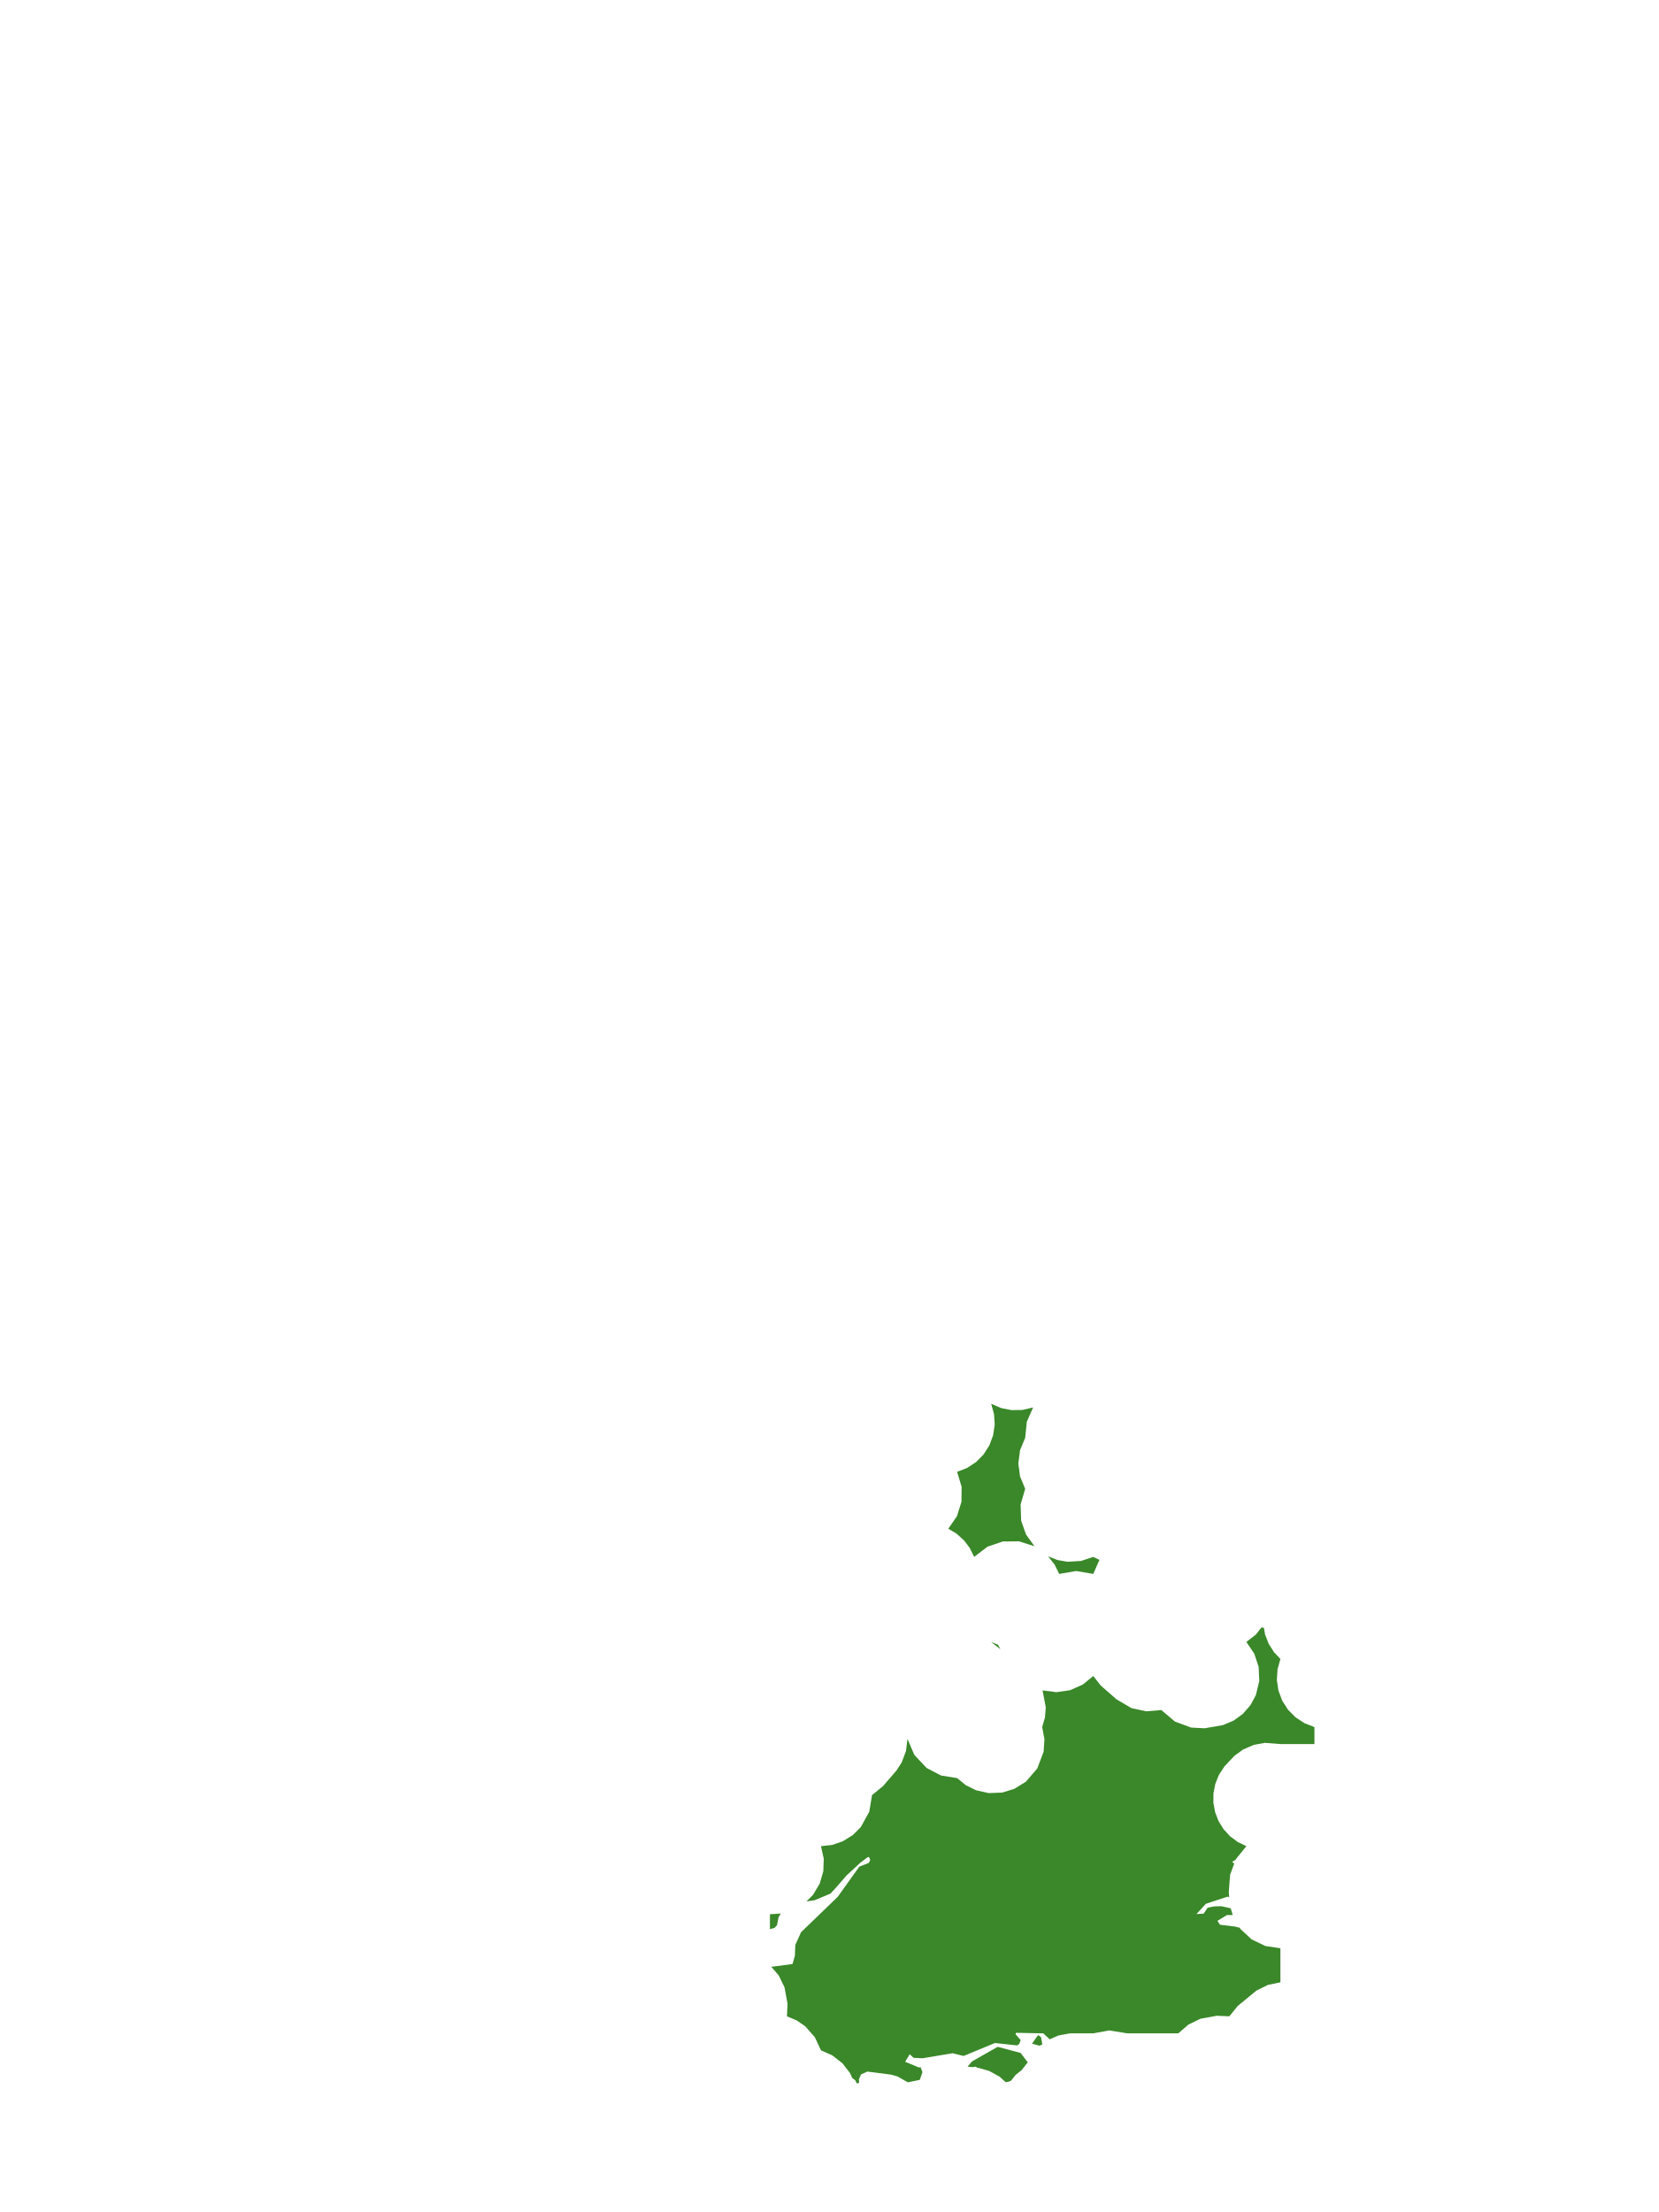
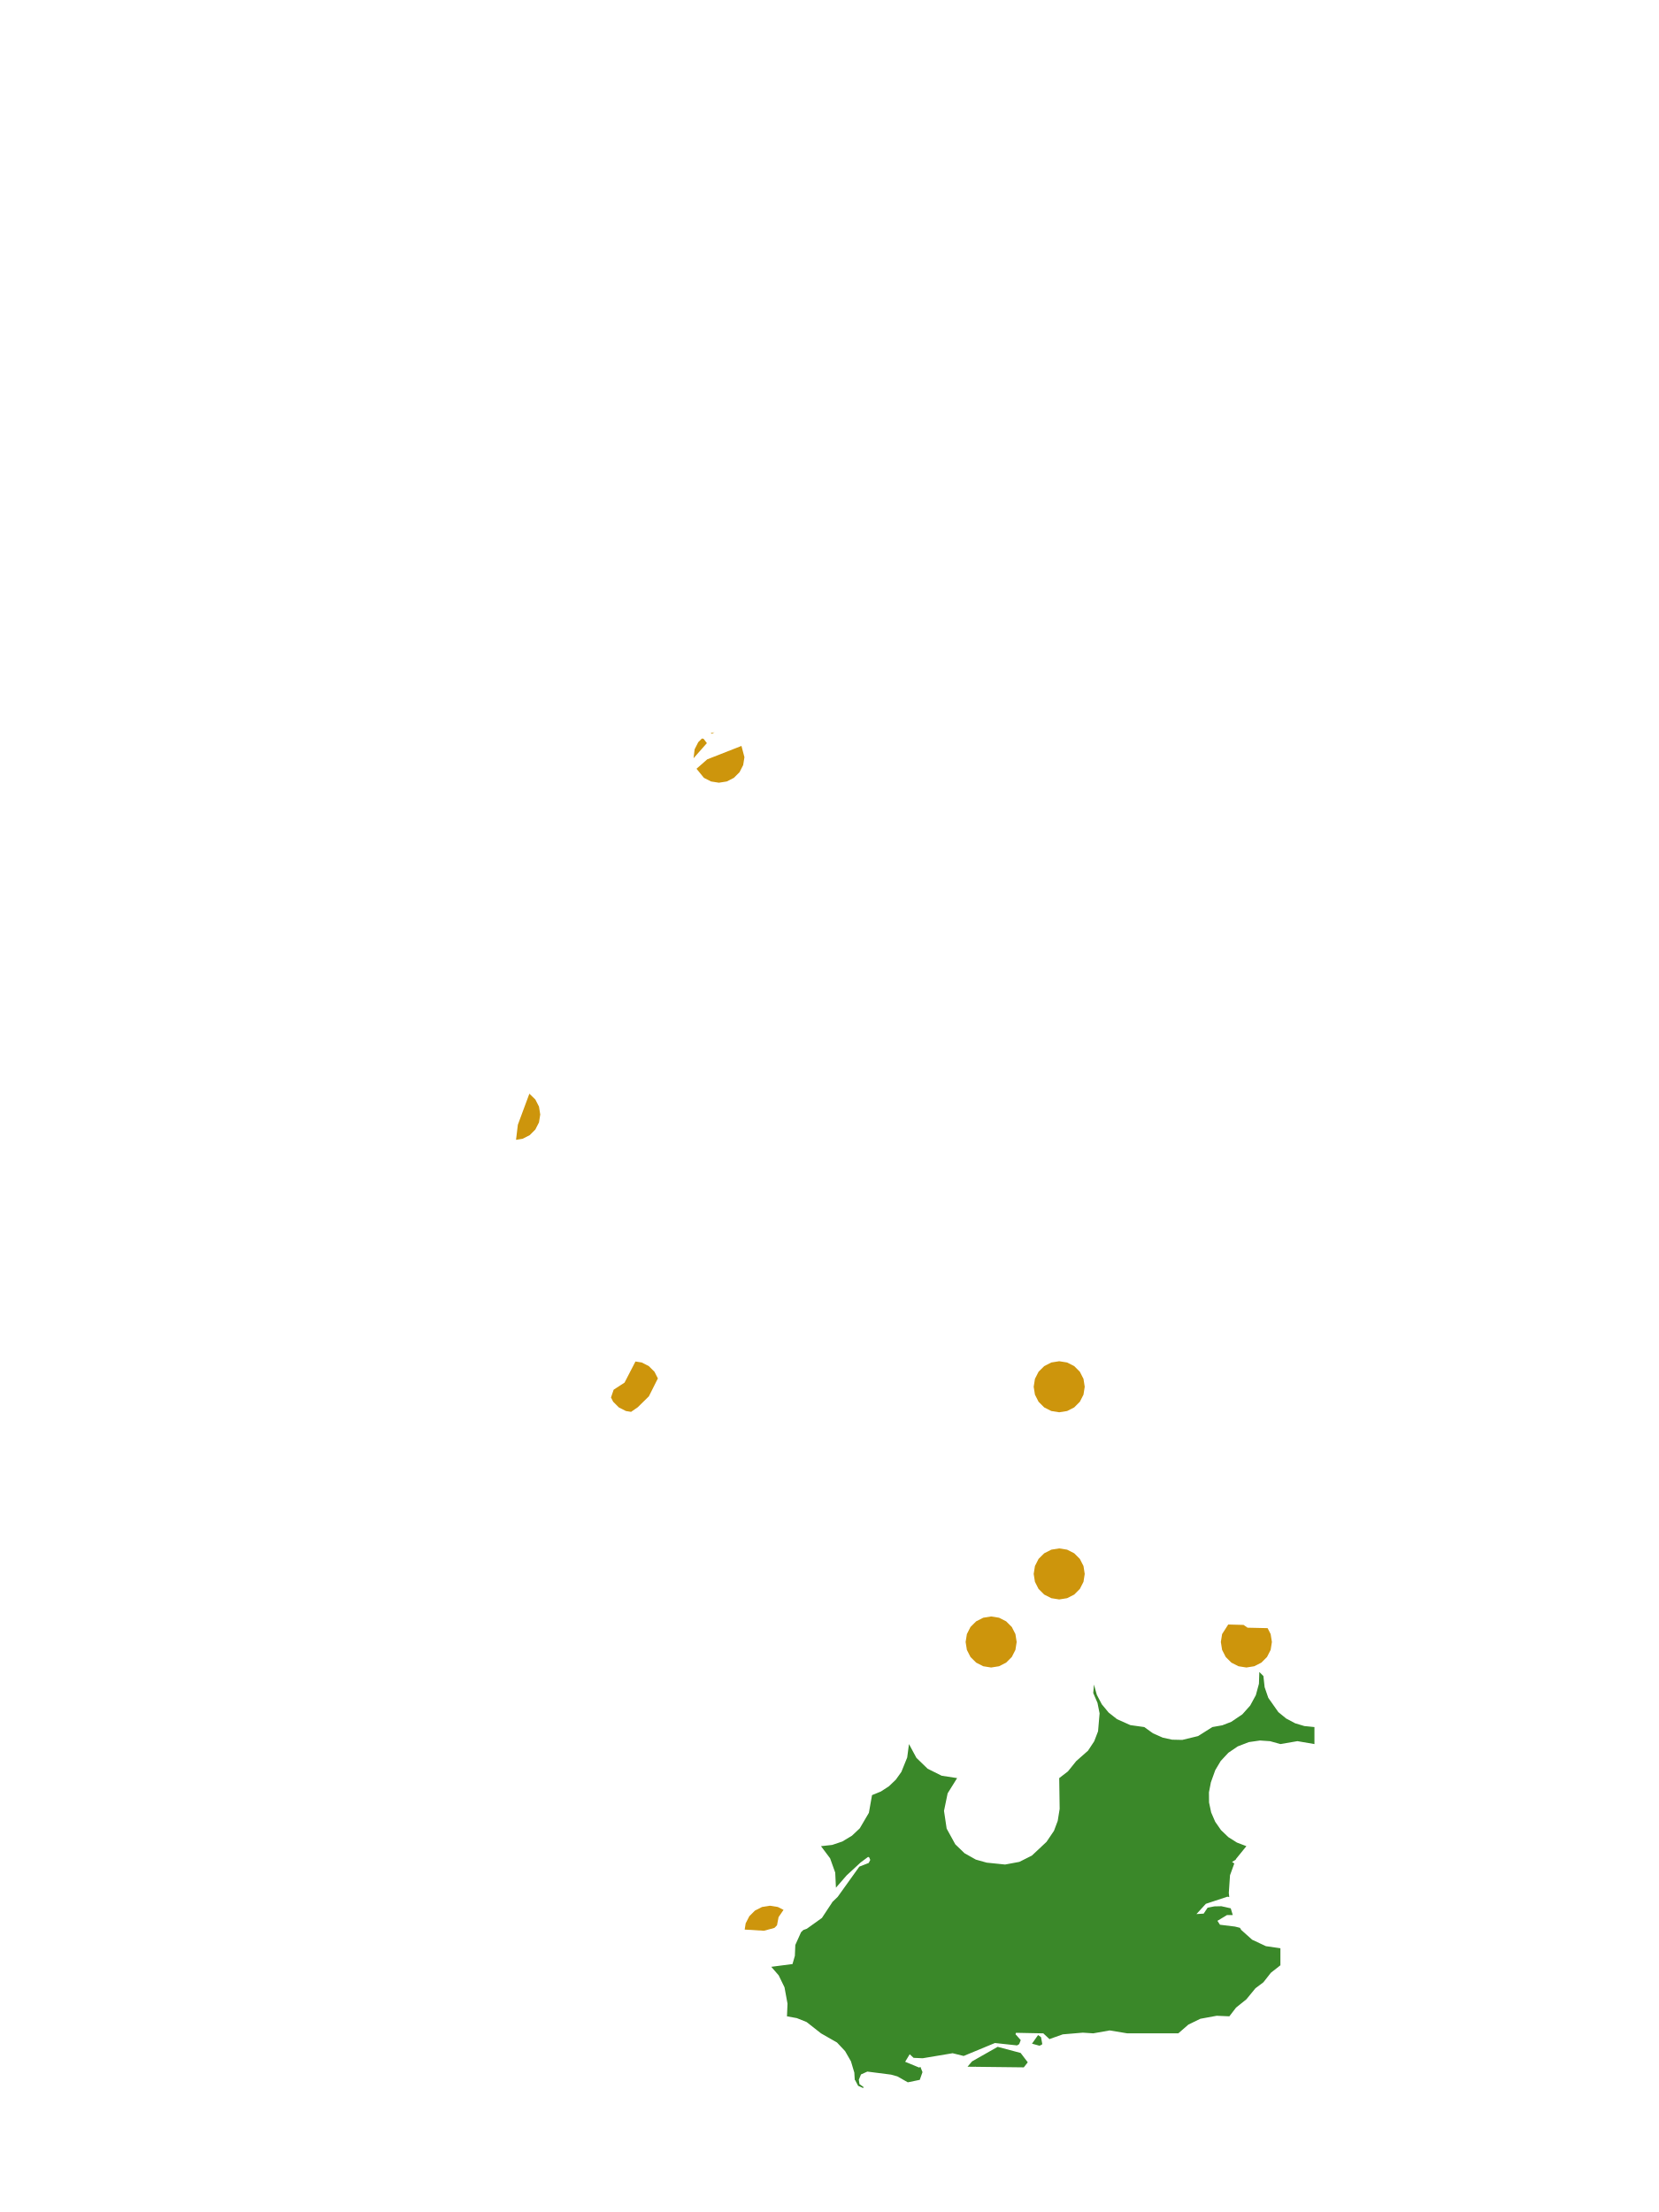
<svg xmlns="http://www.w3.org/2000/svg" width="378pt" height="504pt" viewBox="0 0 378 504" version="1.1">
  <g id="data">
    <rect x="0" y="0" width="378" height="504" style="fill:rgb(100%,100%,100%);fill-opacity:1;stroke:none;" />
    <path style=" stroke:none;fill-rule:nonzero;fill:rgb(100%,100%,100%);fill-opacity:1;" d="M 53.309 504 L 324.691 504 L 324.691 0 L 53.309 0 Z M 53.309 504 " />
-     <path style=" stroke:none;fill-rule:nonzero;fill:rgb(22.745%,53.333%,16.078%);fill-opacity:1;" d="M 175.43 436.152 L 177.914 435.996 L 177.398 436.809 L 177.039 438.672 L 176.445 439.273 L 175.43 439.547 Z M 183.746 433.242 L 185.25 431.727 L 186.766 429.191 L 187.59 426.355 L 187.691 423.531 L 187.062 420.645 L 189.613 420.363 L 192.043 419.527 L 194.328 418.098 L 196.145 416.281 L 198.059 412.805 L 198.691 409.016 L 201.211 406.945 L 204.258 403.406 L 205.434 401.59 L 206.426 398.977 L 206.762 396.199 L 208.324 399.844 L 211.121 402.828 L 214.414 404.547 L 218.078 405.137 L 220.07 406.758 L 222.371 407.898 L 225.25 408.551 L 228.324 408.438 L 231.148 407.57 L 233.762 405.945 L 236.344 402.934 L 237.793 399.102 L 237.969 396.285 L 237.461 393.508 L 238.094 391.305 L 238.277 389.016 L 237.543 385.148 L 240.691 385.559 L 243.836 385.102 L 246.734 383.809 L 249.094 381.875 L 250.801 384.047 L 254.41 387.203 L 257.812 389.199 L 261.172 389.922 L 264.602 389.629 L 267.711 392.258 L 271.41 393.625 L 274.465 393.785 L 278.625 393.07 L 281.098 392.02 L 283.172 390.516 L 284.938 388.488 L 286.145 386.23 L 286.926 383 L 286.785 379.805 L 285.777 376.77 L 283.984 374.125 L 286.156 372.418 L 287.41 370.816 L 287.973 370.879 L 288.234 372.367 L 289.051 374.496 L 290.266 376.43 L 291.738 378 L 291.082 380.352 L 290.93 382.789 L 291.293 385.203 L 292.148 387.488 L 293.461 389.543 L 295.176 391.281 L 297.219 392.621 L 299.492 393.508 L 299.492 397.383 L 291.738 397.383 L 288.184 397.102 L 285.676 397.57 L 283.219 398.637 L 281.258 400.062 L 278.977 402.484 L 277.719 404.422 L 276.906 406.445 L 276.484 408.582 L 276.469 410.762 L 276.863 412.906 L 277.648 414.941 L 278.797 416.789 L 280.273 418.395 L 282.023 419.695 L 283.984 420.645 L 281.598 423.59 L 281.535 423.75 L 280.719 424.23 L 281.227 424.59 L 280.281 427.145 L 279.973 431.156 L 280.082 432.234 L 279.645 432.16 L 274.75 433.781 L 272.609 436.117 L 274.254 436.016 L 275.152 434.668 L 276.684 434.363 L 278.285 434.328 L 280.426 434.809 L 280.859 436.336 L 279.555 436.348 L 277.391 437.656 L 277.969 438.547 L 281.383 438.965 L 282.48 439.242 L 282.656 439.543 L 285.195 441.895 L 288.316 443.395 L 291.738 443.906 L 291.738 451.66 L 288.891 452.262 L 286.277 453.547 L 281.996 457.07 L 280.109 459.414 L 277.227 459.289 L 273.504 459.973 L 270.77 461.301 L 268.477 463.293 L 256.848 463.293 L 252.715 462.629 L 249.094 463.293 L 243.805 463.297 L 241.164 463.781 L 239.168 464.652 L 237.715 463.297 L 231.496 463.172 L 231.379 463.496 L 232.574 464.836 L 232.215 465.75 L 231.738 466.043 L 226.691 465.496 L 219.566 468.449 L 217.055 467.824 L 210.223 468.969 L 208.164 468.875 L 207.273 468.059 L 206.238 469.77 L 209.43 471.09 L 209.715 470.938 L 210.188 472.129 L 209.566 473.891 L 206.844 474.453 L 204.453 473.098 L 203.016 472.699 L 197.625 472.008 L 196.176 472.656 L 195.68 473.863 L 195.781 474.523 L 195.258 474.742 L 194.852 473.973 L 194.176 473.473 L 193.68 472.348 L 191.953 470.121 L 189.637 468.309 L 187.062 467.168 L 185.652 464.16 L 183.449 461.668 L 181.551 460.363 L 179.309 459.414 L 179.434 456.535 L 178.75 452.809 L 177.422 450.078 L 175.734 448.133 L 180.57 447.504 L 181.109 445.633 L 181.211 443.156 L 182.52 440.25 L 190.867 432.195 L 195.793 425.312 L 197.93 424.473 L 198.285 423.781 L 198.07 423.238 L 197.812 423.082 L 196.094 424.355 L 192.906 427.301 L 190.57 429.988 L 189.223 431.449 L 185.629 432.957 Z M 237.488 465.773 L 237.289 465.926 L 236.836 466.113 L 235.137 465.645 L 236.523 463.684 L 237.195 464.164 Z M 234.156 469.875 L 234.102 469.988 L 232.75 471.703 L 231.414 472.754 L 230.398 474.047 L 229.961 474.27 L 229.16 474.434 L 227.727 473.148 L 225.398 471.867 L 223.086 471.195 L 222.703 471.148 L 222.297 470.887 L 221.5 471 L 220.469 470.875 L 221.477 469.684 L 227.316 466.367 L 232.551 467.762 Z M 241.34 358.617 L 240.281 356.484 L 238.816 354.613 L 240.965 355.449 L 243.234 355.844 L 246.301 355.66 L 249.094 354.738 L 250.512 355.414 L 249.094 358.617 L 245.215 357.949 Z M 218.078 335.355 L 220.352 334.469 L 222.391 333.129 L 224.105 331.391 L 225.422 329.332 L 226.277 327.047 L 226.637 324.633 L 226.488 322.199 L 225.832 319.848 L 228.16 320.84 L 230.523 321.297 L 232.926 321.258 L 235.395 320.684 L 233.961 323.938 L 233.586 327.602 L 232.414 330.438 L 232.027 333.48 L 232.414 336.395 L 233.586 339.23 L 232.543 342.785 L 232.668 346.484 L 233.766 349.621 L 235.707 352.316 L 232.188 351.188 L 228.488 351.223 L 224.988 352.414 L 221.953 354.738 L 220.945 352.68 L 219.637 350.957 L 217.93 349.426 L 216.07 348.316 L 218.023 345.484 L 219.066 342.207 L 219.102 338.77 Z M 225.832 374.125 L 227.379 374.73 L 227.941 375.773 Z M 225.832 374.125 " />
+     <path style=" stroke:none;fill-rule:nonzero;fill:rgb(22.745%,53.333%,16.078%);fill-opacity:1;" d="M 183.043 439.742 L 183.836 439.457 L 187.27 437 L 189.598 433.48 L 189.621 433.398 L 190.867 432.195 L 195.793 425.312 L 197.93 424.473 L 198.285 423.781 L 198.07 423.238 L 197.812 423.082 L 196.094 424.355 L 192.906 427.301 L 190.57 429.988 L 190.465 430.105 L 190.305 426.672 L 189.137 423.414 L 187.062 420.645 L 189.613 420.363 L 191.926 419.582 L 194.125 418.254 L 195.898 416.578 L 197.973 413.047 L 198.691 409.016 L 200.707 408.191 L 202.535 407.004 L 204.109 405.5 L 205.375 403.727 L 206.703 400.438 L 207.109 397.383 L 208.801 400.523 L 211.363 403.004 L 214.555 404.594 L 218.078 405.137 L 215.918 408.605 L 215.09 412.605 L 215.695 416.645 L 217.66 420.223 L 219.781 422.266 L 222.348 423.707 L 224.812 424.398 L 229.004 424.828 L 232.258 424.223 L 235.109 422.793 L 238.449 419.66 L 240.148 417.145 L 240.996 414.891 L 241.441 412.145 L 241.34 405.137 L 243.328 403.609 L 245.215 401.262 L 247.906 398.887 L 249.316 396.742 L 250.191 394.465 L 250.539 390.387 L 250.059 387.992 L 249.094 385.754 L 249.254 383.816 L 249.91 386.164 L 251.043 388.32 L 252.598 390.199 L 254.512 391.711 L 257.551 393.066 L 260.723 393.508 L 262.703 394.934 L 264.934 395.918 L 267.066 396.383 L 269.375 396.434 L 272.984 395.559 L 276.23 393.508 L 278.5 393.105 L 280.531 392.32 L 283.07 390.605 L 284.859 388.598 L 286.141 386.238 L 286.848 383.645 L 286.938 380.961 L 287.863 381.875 L 288.145 384.43 L 288.98 386.855 L 291.27 390.102 L 293.059 391.566 L 295.102 392.648 L 297.191 393.277 L 299.492 393.508 L 299.492 397.383 L 295.617 396.719 L 291.738 397.383 L 289.387 396.727 L 287.078 396.57 L 284.535 396.938 L 282.023 397.91 L 279.895 399.355 L 278.141 401.23 L 276.891 403.328 L 275.895 406.109 L 275.457 408.383 L 275.48 410.695 L 275.961 412.957 L 276.879 415.082 L 278.199 416.98 L 279.871 418.582 L 281.824 419.82 L 283.984 420.645 L 281.598 423.59 L 281.539 423.75 L 280.719 424.23 L 281.23 424.594 L 280.258 427.27 L 279.984 431.281 L 280.082 432.234 L 279.645 432.16 L 274.75 433.781 L 272.609 436.117 L 274.254 436.016 L 275.152 434.668 L 276.684 434.363 L 278.285 434.328 L 280.422 434.809 L 280.883 436.336 L 279.555 436.348 L 277.391 437.656 L 277.969 438.547 L 281.383 438.965 L 282.52 439.25 L 282.82 439.742 L 285.305 441.965 L 288.438 443.43 L 291.738 443.906 L 291.738 447.785 L 289.566 449.492 L 287.863 451.66 L 286.055 453.02 L 283.984 455.539 L 281.637 457.426 L 280.109 459.414 L 277.227 459.289 L 273.504 459.973 L 270.77 461.301 L 268.477 463.293 L 256.848 463.293 L 252.84 462.629 L 249.094 463.293 L 246.715 463.137 L 242.156 463.523 L 239.266 464.547 L 239.145 464.629 L 237.715 463.297 L 231.496 463.172 L 231.379 463.496 L 232.574 464.836 L 232.215 465.75 L 231.738 466.043 L 226.691 465.496 L 219.566 468.449 L 217.055 467.824 L 210.223 468.969 L 208.164 468.875 L 207.273 468.059 L 206.238 469.77 L 209.43 471.09 L 209.715 470.938 L 210.188 472.129 L 209.566 473.891 L 206.844 474.453 L 204.453 473.098 L 203.016 472.699 L 197.625 472.008 L 196.176 472.656 L 195.68 473.863 L 195.832 474.871 L 196.758 475.523 L 196.676 475.762 L 195.52 475.242 L 194.852 473.973 L 194.754 473.902 L 194.656 472.242 L 193.887 469.668 L 192.551 467.34 L 190.711 465.383 L 187.062 463.293 L 183.785 460.719 L 181.551 459.824 L 179.309 459.414 L 179.434 456.535 L 178.75 452.809 L 177.422 450.078 L 175.734 448.133 L 180.57 447.504 L 181.109 445.633 L 181.211 443.156 L 182.52 440.25 Z M 237.488 465.762 L 237.18 465.969 L 236.836 466.113 L 235.137 465.645 L 236.523 463.684 L 237.195 464.164 Z M 234.168 469.887 L 234.141 469.938 L 233.27 471.043 L 222.348 470.918 L 222.297 470.887 L 222.09 470.914 L 220.449 470.898 L 221.477 469.684 L 227.316 466.367 L 232.551 467.762 Z M 234.168 469.887 " />
+     <path style=" stroke:none;fill-rule:nonzero;fill:rgb(80.392%,58.431%,4.706%);fill-opacity:1;" d="M 231.645 374.125 L 231.363 375.922 L 230.535 377.543 L 229.25 378.828 L 227.629 379.652 L 225.832 379.938 L 224.035 379.652 L 222.414 378.828 L 221.125 377.543 L 220.301 375.922 L 220.016 374.125 L 220.301 372.324 L 221.125 370.703 L 222.414 369.418 L 224.035 368.594 L 225.832 368.309 L 227.629 368.594 L 229.25 369.418 L 230.535 370.703 L 231.363 372.324 Z M 231.645 374.125 " />
+     <path style=" stroke:none;fill-rule:nonzero;fill:rgb(80.392%,58.431%,4.706%);fill-opacity:1;" d="M 247.152 358.617 L 246.871 360.414 L 246.043 362.035 L 244.758 363.32 L 243.137 364.145 L 241.34 364.43 L 239.543 364.145 L 237.922 363.32 L 236.633 362.035 L 235.809 360.414 L 235.523 358.617 L 235.809 356.816 L 236.633 355.195 L 237.922 353.91 L 239.543 353.086 L 241.34 352.801 L 243.137 353.086 L 244.758 353.91 L 246.043 355.195 L 246.871 356.816 Z M 247.152 358.617 " />
+     <path style=" stroke:none;fill-rule:nonzero;fill:rgb(80.392%,58.431%,4.706%);fill-opacity:1;" d="M 247.152 315.969 L 246.871 317.766 L 246.043 319.387 L 244.758 320.676 L 243.137 321.5 L 241.34 321.785 L 239.543 321.5 L 237.922 320.676 L 236.633 319.387 L 235.809 317.766 L 235.523 315.969 L 235.809 314.172 L 236.633 312.551 L 237.922 311.266 L 239.543 310.438 L 241.34 310.152 L 243.137 310.438 L 244.758 311.266 L 246.043 312.551 L 246.871 314.172 Z M 247.152 315.969 " />
+     <path style=" stroke:none;fill-rule:nonzero;fill:rgb(80.392%,58.431%,4.706%);fill-opacity:1;" d="M 289.801 374.125 L 289.516 375.922 L 288.688 377.543 L 287.402 378.828 L 285.781 379.652 L 283.984 379.938 L 282.188 379.652 L 280.566 378.828 L 279.281 377.543 L 278.453 375.922 L 278.168 374.125 L 278.453 372.324 L 279.848 370.141 L 283.344 370.234 L 284.254 370.867 L 288.824 370.969 L 289.516 372.324 Z M 289.801 374.125 " />
+     <path style=" stroke:none;fill-rule:nonzero;fill:rgb(80.392%,58.431%,4.706%);fill-opacity:1;" d="M 143.793 321.688 L 142.617 321.5 L 140.996 320.676 L 139.711 319.387 L 139.215 318.414 L 139.816 316.645 L 142.301 315.023 L 144.789 310.215 L 146.211 310.438 L 147.832 311.266 L 149.121 312.551 L 149.895 314.07 L 147.848 318.148 L 145.312 320.637 Z M 143.793 321.688 " />
+     <path style=" stroke:none;fill-rule:nonzero;fill:rgb(80.392%,58.431%,4.706%);fill-opacity:1;" d="M 169.617 172.523 L 169.332 174.32 L 168.504 175.941 L 167.219 177.227 L 165.598 178.055 L 163.801 178.34 L 162.004 178.055 L 160.383 177.227 L 158.699 175.16 L 161.141 173.016 L 168.941 169.957 Z M 161.934 167.027 L 162.812 166.863 L 162.176 167.184 Z M 158.023 172.766 L 158.27 170.727 L 159.094 169.105 L 159.926 168.273 L 160.301 168.324 L 161.059 169.32 Z M 158.023 172.766 " />
+     <path style=" stroke:none;fill-rule:nonzero;fill:rgb(80.392%,58.431%,4.706%);fill-opacity:1;" d="M 169.676 439.652 L 169.898 438.234 L 170.727 436.613 L 172.012 435.324 L 173.633 434.5 L 175.43 434.215 L 177.227 434.5 L 178.527 435.16 L 177.398 436.809 L 177.039 438.672 L 176.445 439.273 L 174.059 439.918 Z M 169.676 439.652 " />
+     <path style=" stroke:none;fill-rule:nonzero;fill:rgb(80.392%,58.431%,4.706%);fill-opacity:1;" d="M 123.094 253.938 L 122.809 255.734 L 121.98 257.355 L 120.695 258.645 L 119.074 259.469 L 117.578 259.707 L 117.992 256.27 L 120.617 249.195 L 121.98 250.52 L 122.809 252.141 Z M 123.094 253.938 " />
  </g>
</svg>
